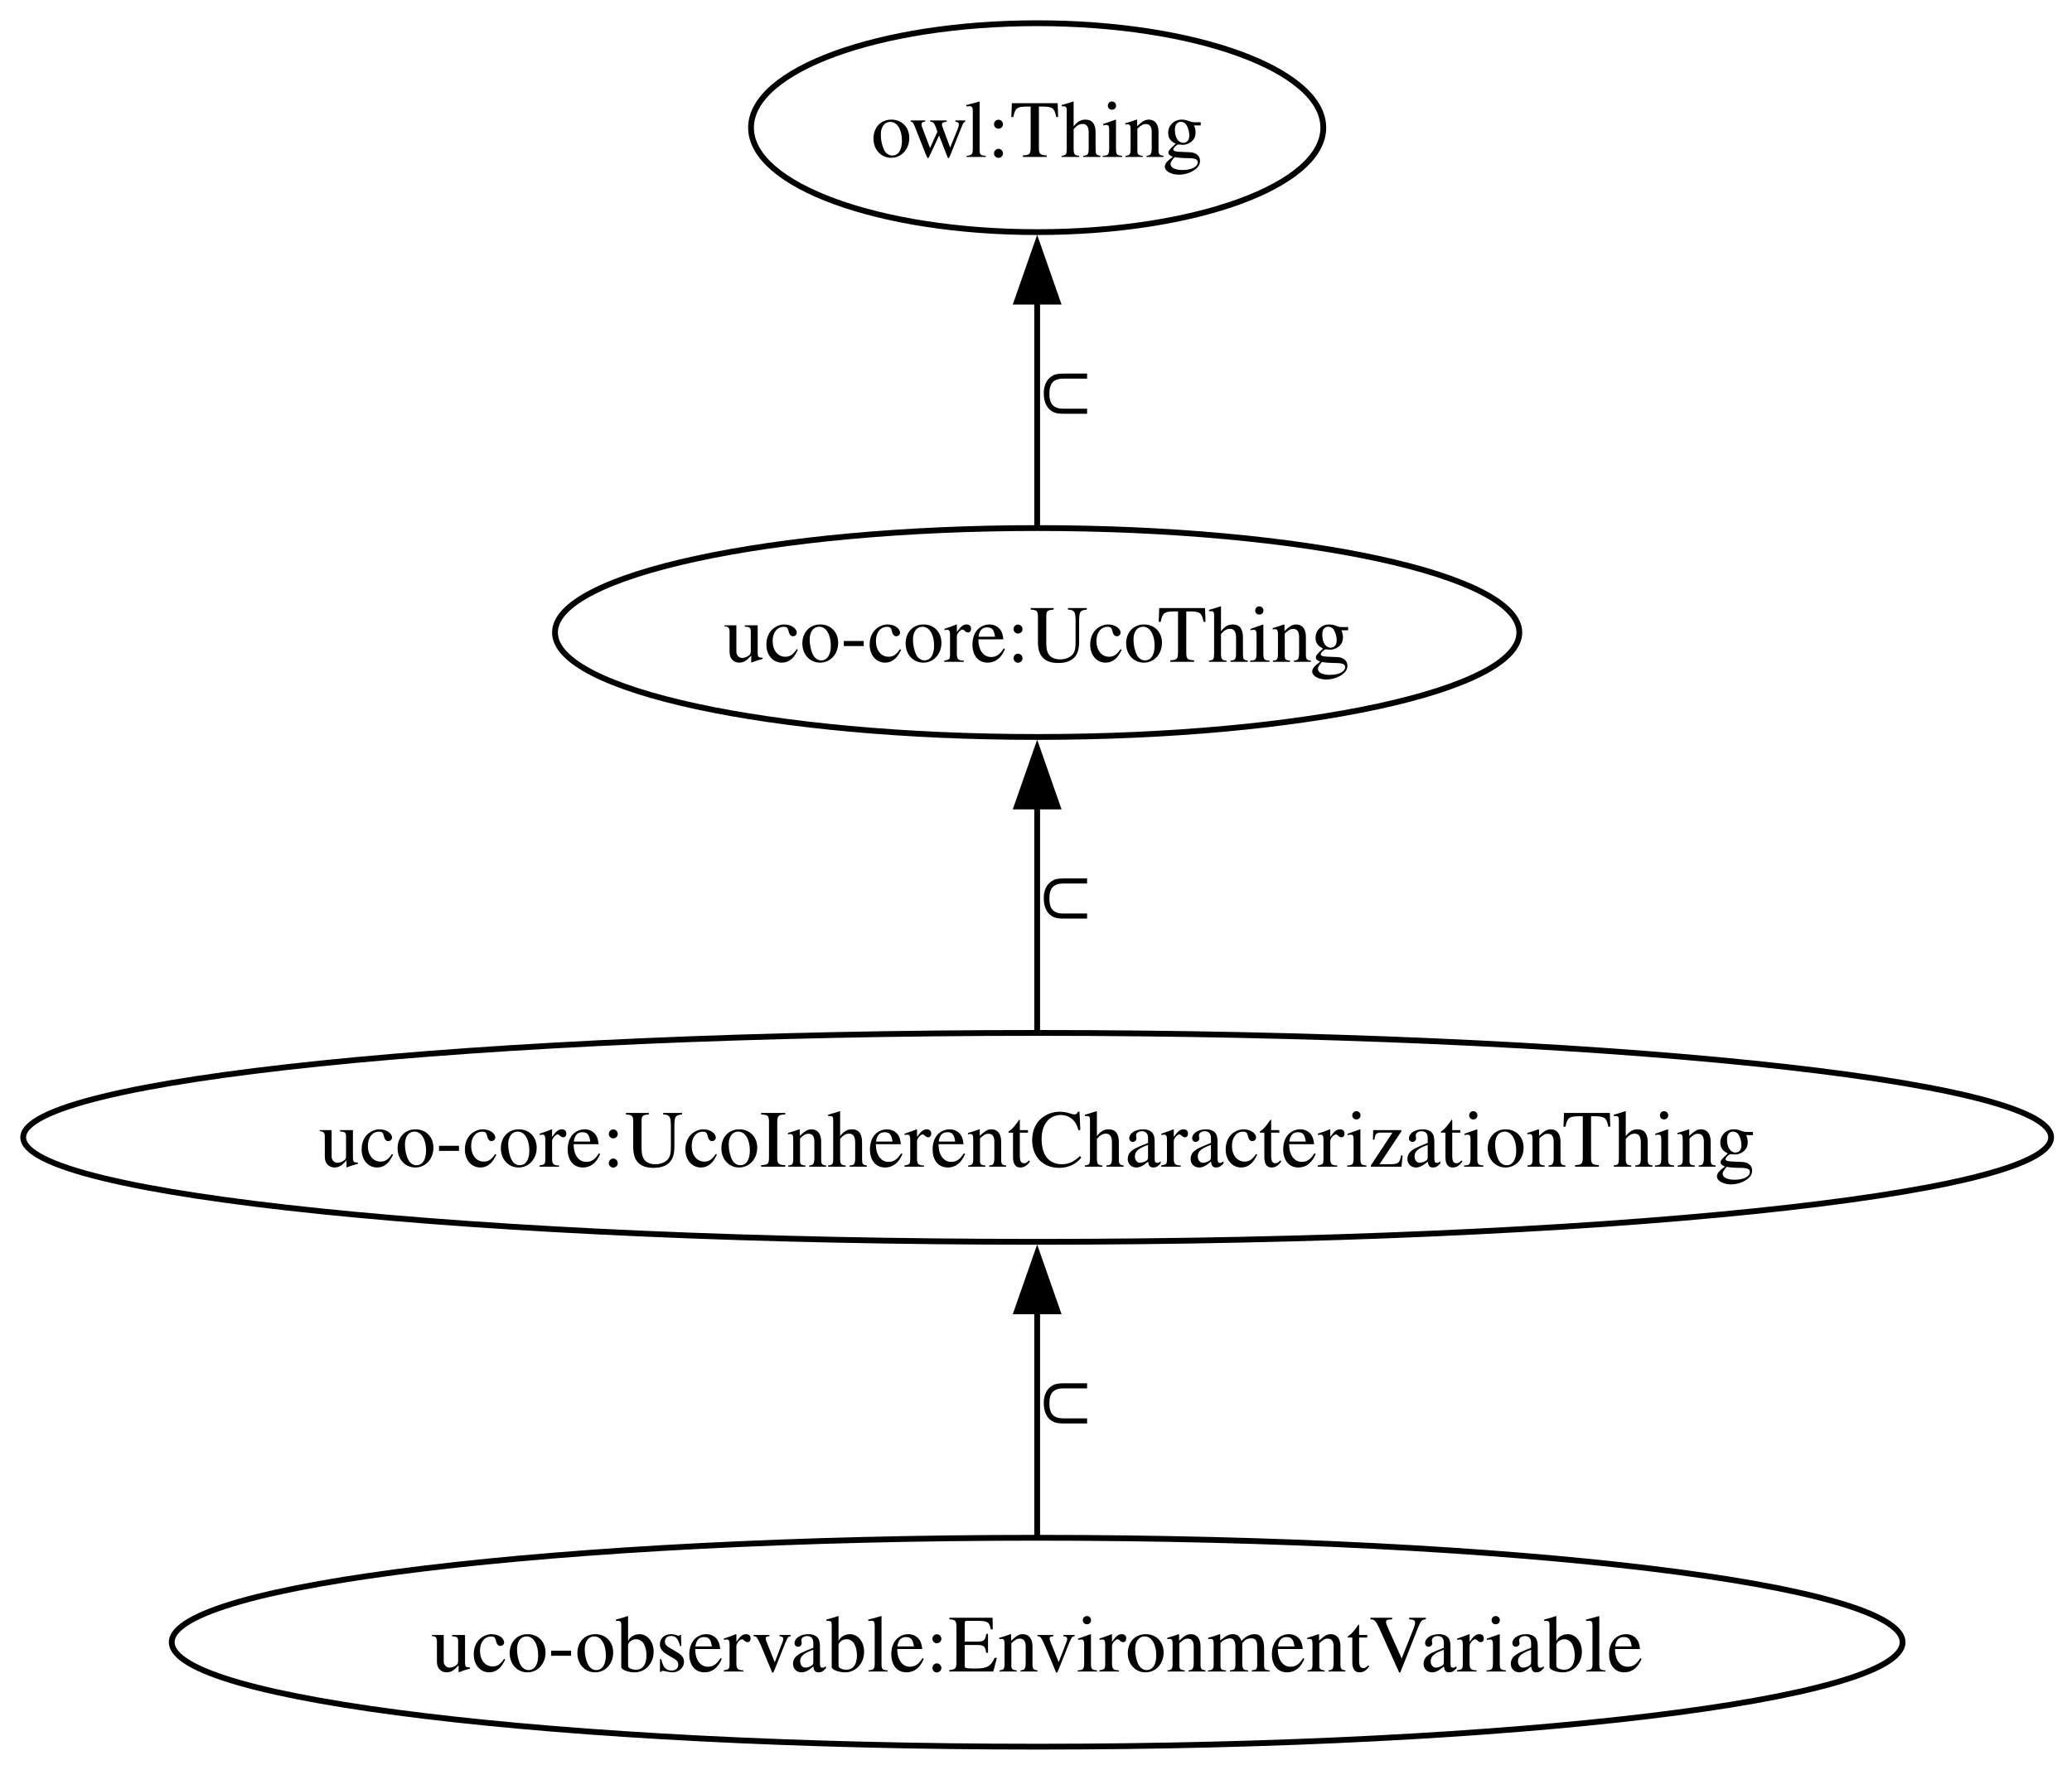
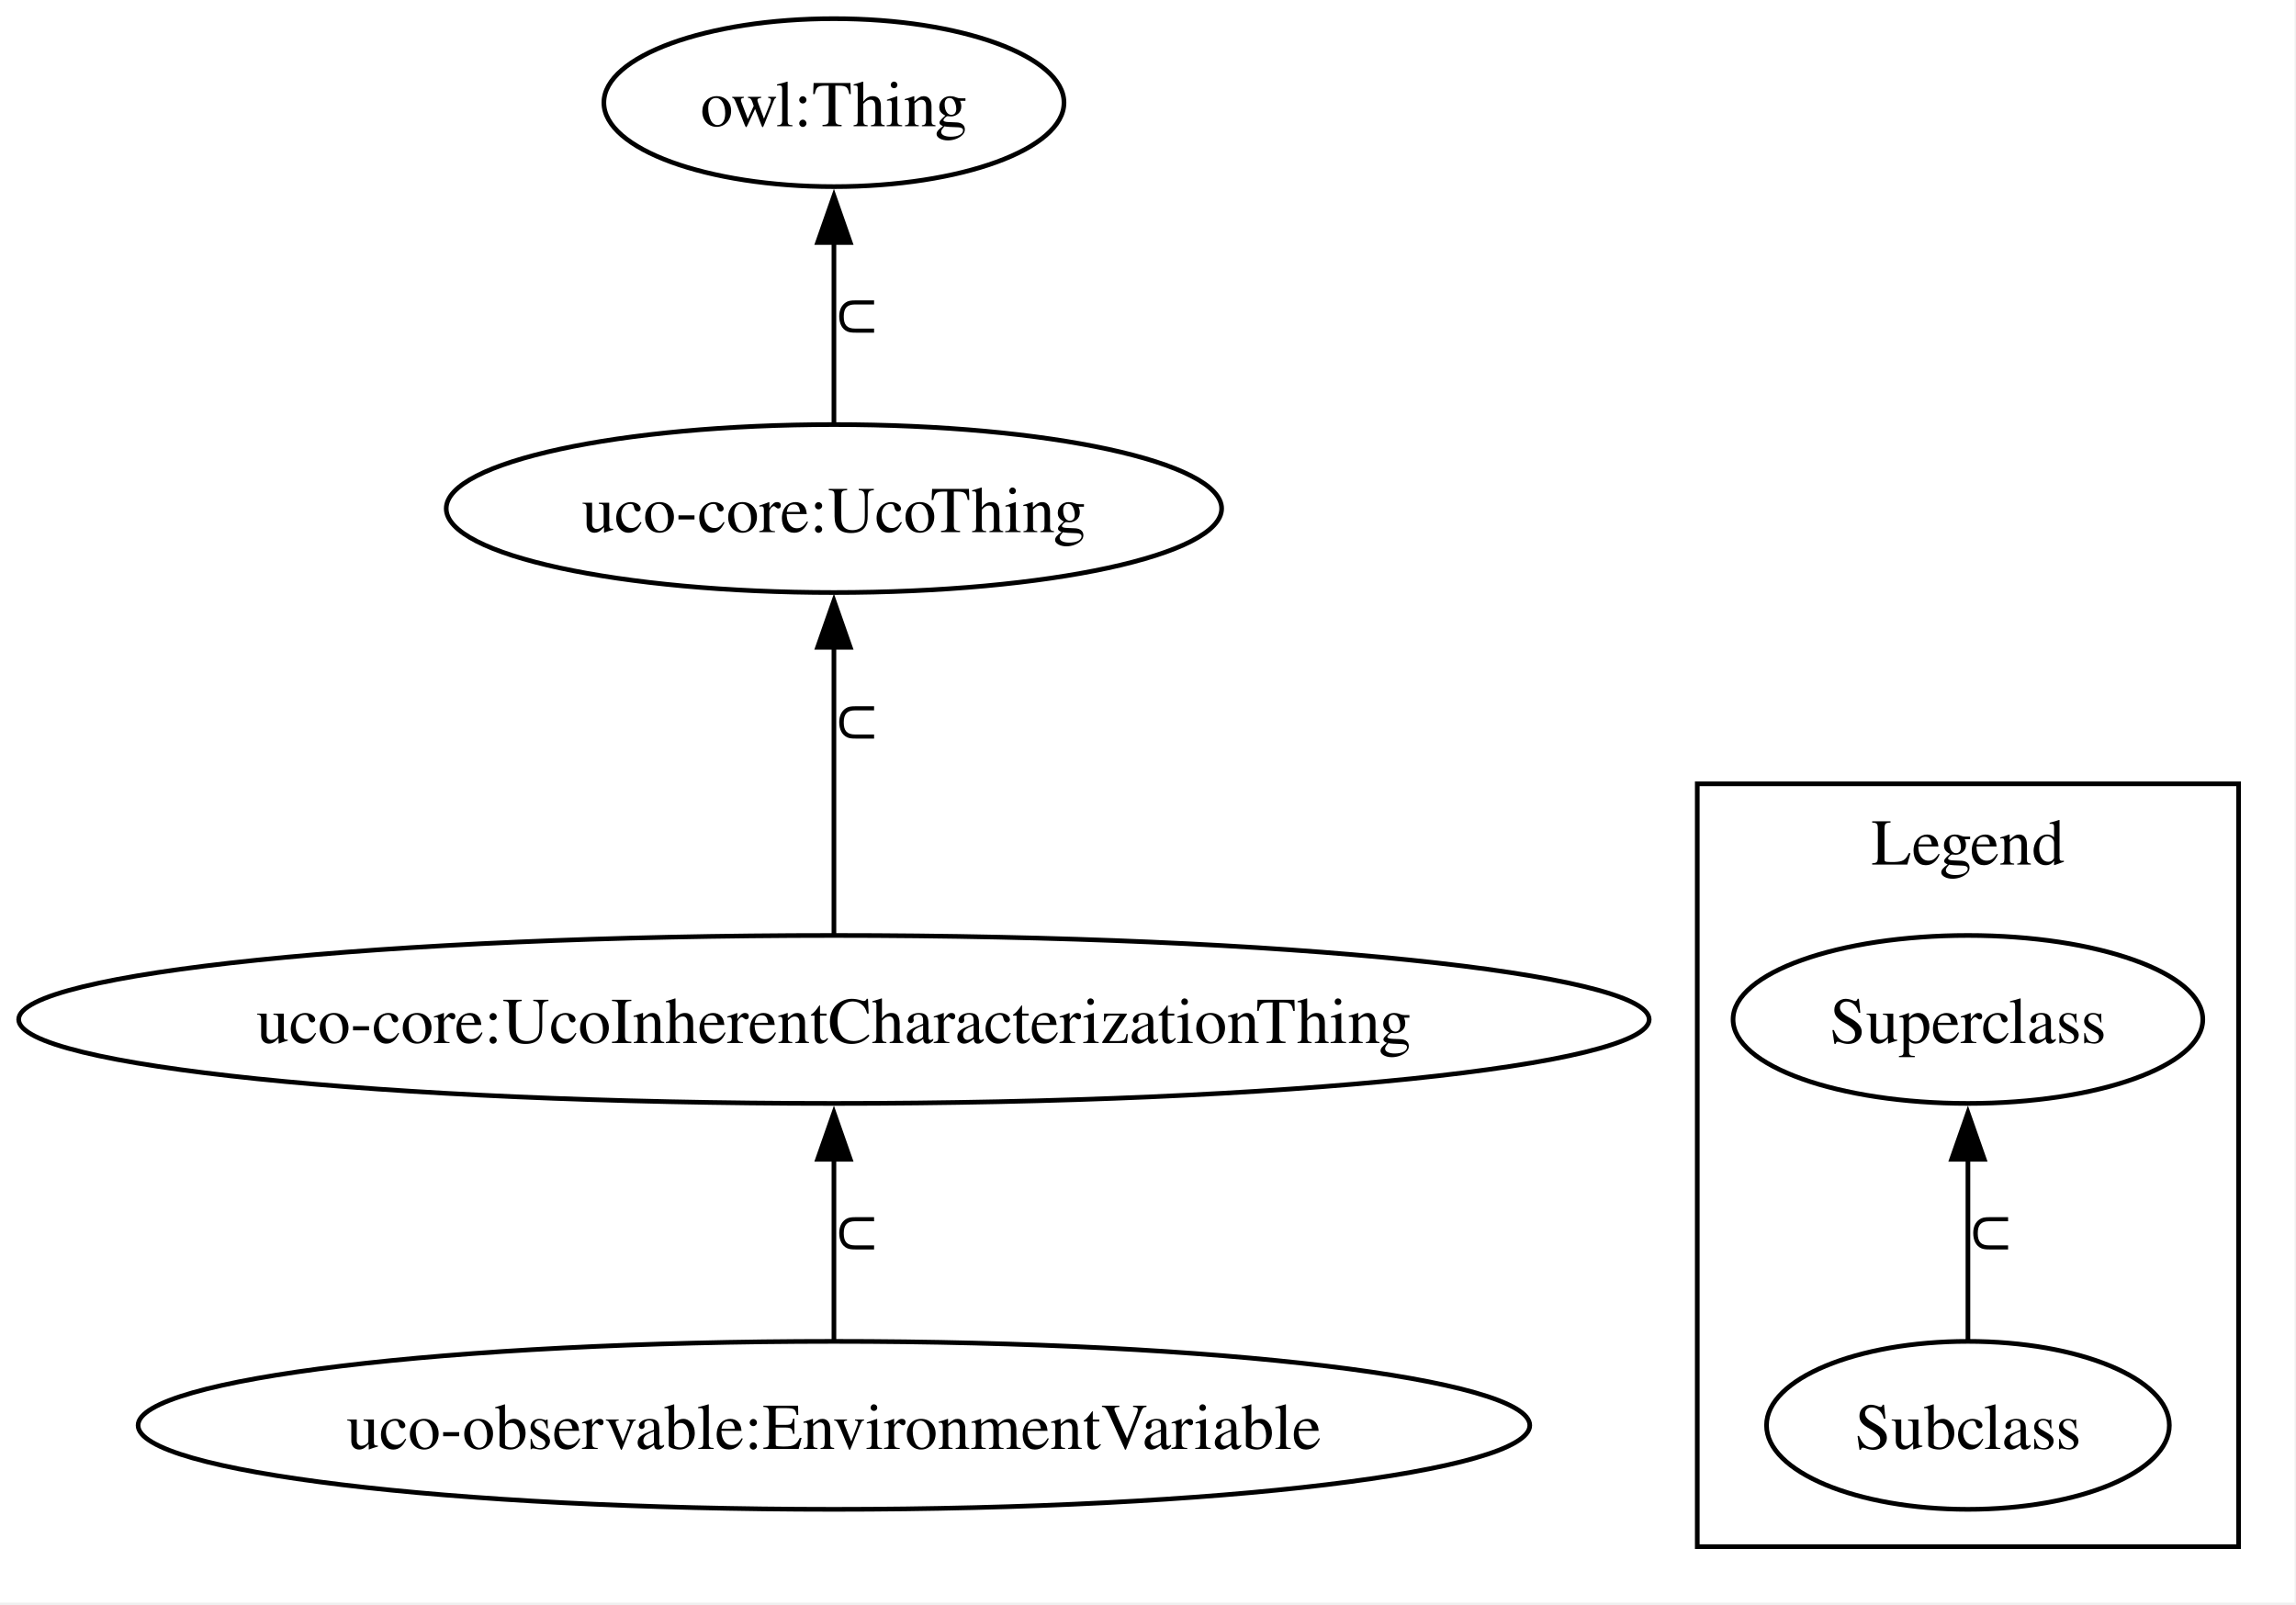
- <svg xmlns="http://www.w3.org/2000/svg" xmlns:xlink="http://www.w3.org/1999/xlink" width="357pt" height="305pt" viewBox="0.00 0.00 357.00 305.00">
-   <g id="graph0" class="graph" transform="scale(1 1) rotate(0) translate(4 301)">
-     <polygon fill="white" stroke="none" points="-4,4 -4,-301 353.39,-301 353.39,4 -4,4" />
+ <svg xmlns="http://www.w3.org/2000/svg" xmlns:xlink="http://www.w3.org/1999/xlink" width="492pt" height="344pt" viewBox="0.00 0.00 492.00 344.00">
+   <g id="graph0" class="graph" transform="scale(1 1) rotate(0) translate(4 339.5)">
+     <polygon fill="white" stroke="none" points="-4,4 -4,-339.5 487.7,-339.5 487.7,4 -4,4" />
+     <g id="clust1" class="cluster">
+       <polygon fill="none" stroke="black" points="359.7,-8 359.7,-171.5 475.7,-171.5 475.7,-8 359.7,-8" />
+       <text xml:space="preserve" text-anchor="middle" x="417.7" y="-154.2" font-family="Times,serif" font-size="14.00">Legend</text>
+     </g>
    <g id="node1" class="node">
      <g id="a_node1">
        <a xlink:title="http://www.w3.org/2002/07/owl#Thing">
-           <ellipse fill="none" stroke="black" cx="174.7" cy="-279" rx="49.3" ry="18" />
-           <text xml:space="preserve" text-anchor="middle" x="174.7" y="-273.95" font-family="Times,serif" font-size="14.00">owl:Thing</text>
+           <ellipse fill="none" stroke="black" cx="174.7" cy="-317.5" rx="49.3" ry="18" />
+           <text xml:space="preserve" text-anchor="middle" x="174.7" y="-312.45" font-family="Times,serif" font-size="14.00">owl:Thing</text>
        </a>
      </g>
    </g>
    <g id="node2" class="node">
      <g id="a_node2">
        <a xlink:title="https://ontology.unifiedcyberontology.org/uco/core/UcoInherentCharacterizationThing">
-           <ellipse fill="none" stroke="black" cx="174.7" cy="-105" rx="174.7" ry="18" />
-           <text xml:space="preserve" text-anchor="middle" x="174.7" y="-99.95" font-family="Times,serif" font-size="14.00">uco-core:UcoInherentCharacterizationThing</text>
+           <ellipse fill="none" stroke="black" cx="174.7" cy="-121" rx="174.7" ry="18" />
+           <text xml:space="preserve" text-anchor="middle" x="174.7" y="-115.95" font-family="Times,serif" font-size="14.00">uco-core:UcoInherentCharacterizationThing</text>
        </a>
      </g>
    </g>
    <g id="node3" class="node">
      <g id="a_node3">
        <a xlink:title="https://ontology.unifiedcyberontology.org/uco/core/UcoThing">
-           <ellipse fill="none" stroke="black" cx="174.7" cy="-192" rx="83.08" ry="18" />
-           <text xml:space="preserve" text-anchor="middle" x="174.7" y="-186.95" font-family="Times,serif" font-size="14.00">uco-core:UcoThing</text>
+           <ellipse fill="none" stroke="black" cx="174.7" cy="-230.5" rx="83.08" ry="18" />
+           <text xml:space="preserve" text-anchor="middle" x="174.7" y="-225.45" font-family="Times,serif" font-size="14.00">uco-core:UcoThing</text>
        </a>
      </g>
    </g>
    <g id="edge1" class="edge">
-       <path fill="none" stroke="black" d="M174.7,-123.2C174.7,-134.42 174.7,-149.33 174.7,-162.31" />
-       <polygon fill="black" stroke="black" points="171.2,-162.02 174.7,-172.02 178.2,-162.02 171.2,-162.02" />
-       <text xml:space="preserve" text-anchor="middle" x="179.57" y="-142.7" font-family="Times,serif" font-size="14.00">⊂</text>
+       <path fill="none" stroke="black" d="M174.7,-139.27C174.7,-155.88 174.7,-181.3 174.7,-200.93" />
+       <polygon fill="black" stroke="black" points="171.2,-200.76 174.7,-210.76 178.2,-200.76 171.2,-200.76" />
+       <text xml:space="preserve" text-anchor="middle" x="179.57" y="-181.2" font-family="Times,serif" font-size="14.00">⊂</text>
    </g>
    <g id="edge2" class="edge">
-       <path fill="none" stroke="black" d="M174.7,-210.2C174.7,-221.42 174.7,-236.33 174.7,-249.31" />
-       <polygon fill="black" stroke="black" points="171.2,-249.02 174.7,-259.02 178.2,-249.02 171.2,-249.02" />
-       <text xml:space="preserve" text-anchor="middle" x="179.57" y="-229.7" font-family="Times,serif" font-size="14.00">⊂</text>
+       <path fill="none" stroke="black" d="M174.7,-248.7C174.7,-259.92 174.7,-274.83 174.7,-287.81" />
+       <polygon fill="black" stroke="black" points="171.2,-287.52 174.7,-297.52 178.2,-287.52 171.2,-287.52" />
+       <text xml:space="preserve" text-anchor="middle" x="179.57" y="-268.2" font-family="Times,serif" font-size="14.00">⊂</text>
    </g>
    <g id="node4" class="node">
      <g id="a_node4">
        <a xlink:title="https://ontology.unifiedcyberontology.org/uco/observable/EnvironmentVariable">
-           <ellipse fill="none" stroke="black" cx="174.7" cy="-18" rx="149.11" ry="18" />
-           <text xml:space="preserve" text-anchor="middle" x="174.7" y="-12.95" font-family="Times,serif" font-size="14.00">uco-observable:EnvironmentVariable</text>
+           <ellipse fill="none" stroke="black" cx="174.7" cy="-34" rx="149.11" ry="18" />
+           <text xml:space="preserve" text-anchor="middle" x="174.7" y="-28.95" font-family="Times,serif" font-size="14.00">uco-observable:EnvironmentVariable</text>
        </a>
      </g>
    </g>
    <g id="edge3" class="edge">
-       <path fill="none" stroke="black" d="M174.7,-36.2C174.7,-47.42 174.7,-62.33 174.7,-75.31" />
-       <polygon fill="black" stroke="black" points="171.2,-75.02 174.7,-85.02 178.2,-75.02 171.2,-75.02" />
-       <text xml:space="preserve" text-anchor="middle" x="179.57" y="-55.7" font-family="Times,serif" font-size="14.00">⊂</text>
+       <path fill="none" stroke="black" d="M174.7,-52.2C174.7,-63.42 174.7,-78.33 174.7,-91.31" />
+       <polygon fill="black" stroke="black" points="171.2,-91.02 174.7,-101.02 178.2,-91.02 171.2,-91.02" />
+       <text xml:space="preserve" text-anchor="middle" x="179.57" y="-71.7" font-family="Times,serif" font-size="14.00">⊂</text>
+     </g>
+     <g id="node5" class="node">
+       <ellipse fill="none" stroke="black" cx="417.7" cy="-34" rx="43.16" ry="18" />
+       <text xml:space="preserve" text-anchor="middle" x="417.7" y="-28.95" font-family="Times,serif" font-size="14.00">Subclass</text>
+     </g>
+     <g id="node6" class="node">
+       <ellipse fill="none" stroke="black" cx="417.7" cy="-121" rx="50.33" ry="18" />
+       <text xml:space="preserve" text-anchor="middle" x="417.7" y="-115.95" font-family="Times,serif" font-size="14.00">Superclass</text>
+     </g>
+     <g id="edge4" class="edge">
+       <path fill="none" stroke="black" d="M417.7,-52.2C417.7,-63.42 417.7,-78.33 417.7,-91.31" />
+       <polygon fill="black" stroke="black" points="414.2,-91.02 417.7,-101.02 421.2,-91.02 414.2,-91.02" />
+       <text xml:space="preserve" text-anchor="middle" x="422.57" y="-71.7" font-family="Times,serif" font-size="14.00">⊂</text>
    </g>
  </g>
</svg>
